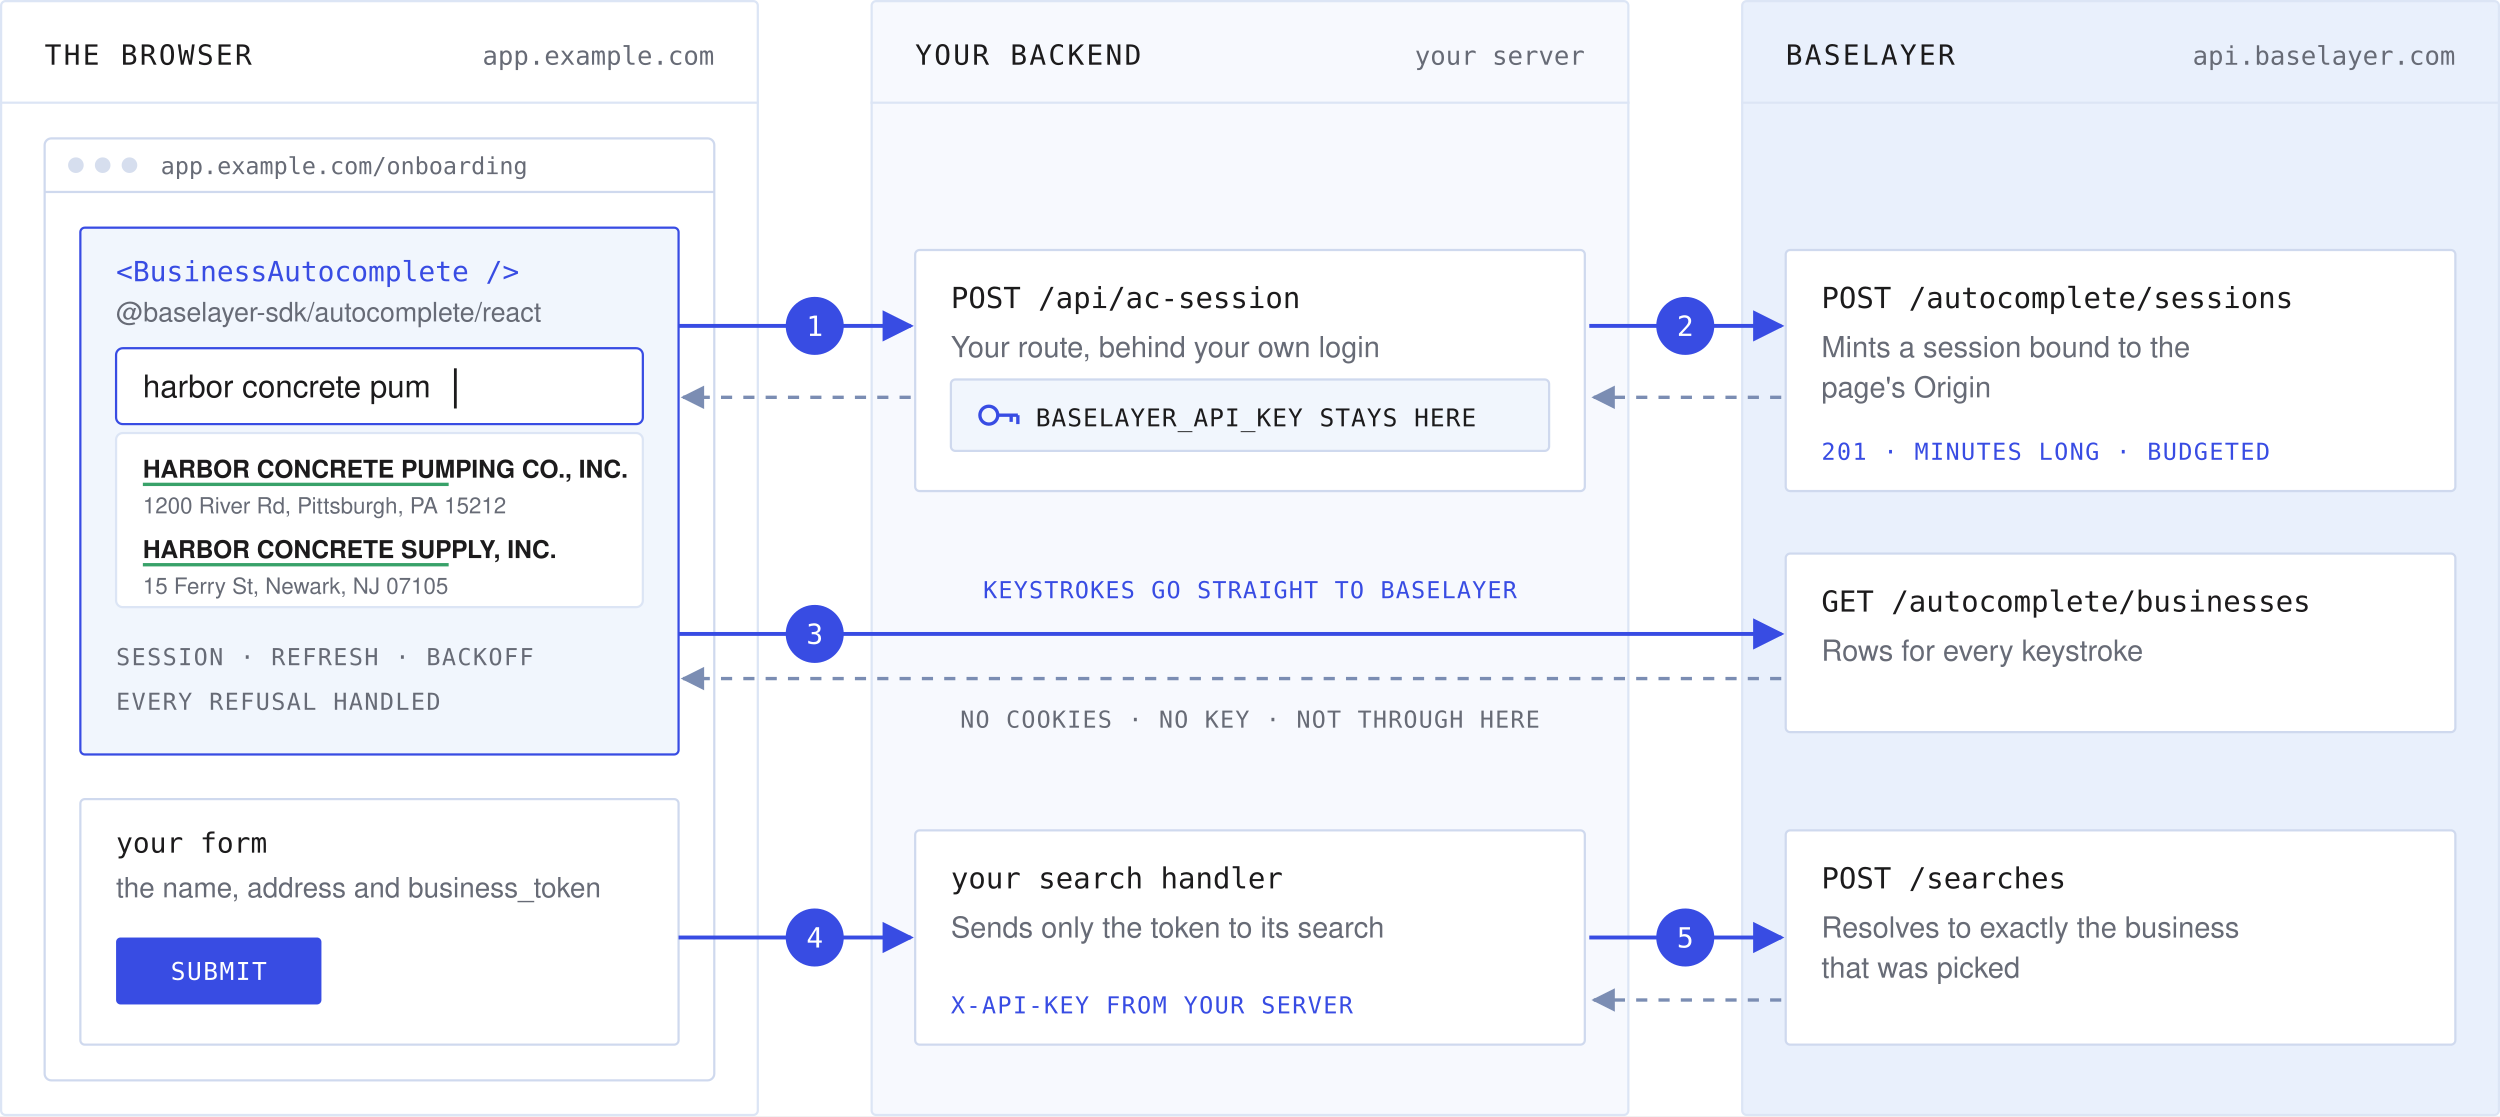
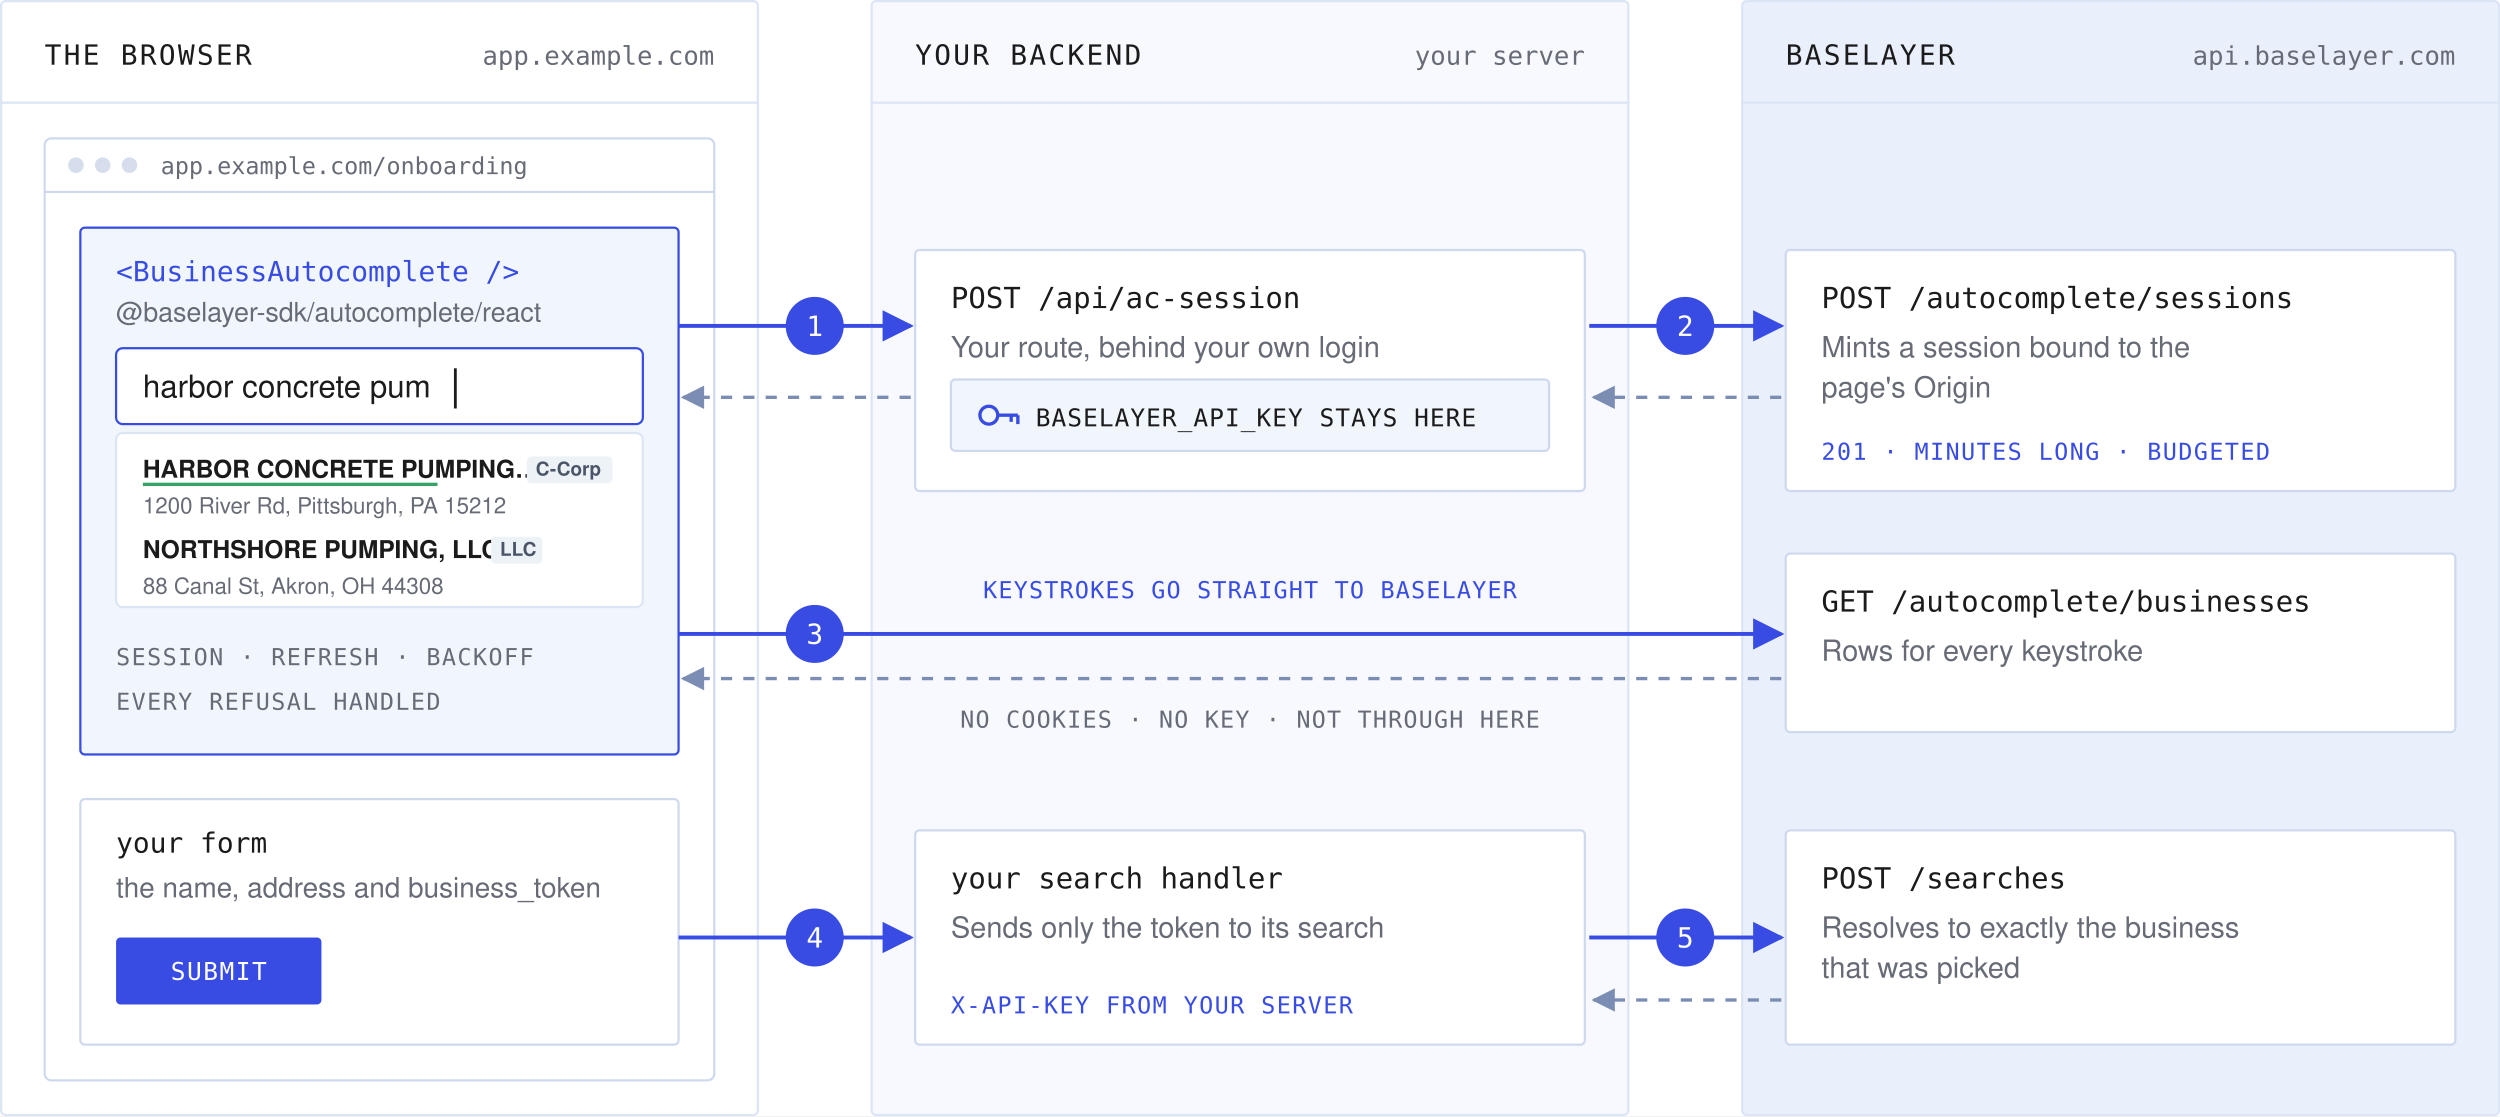
<svg xmlns="http://www.w3.org/2000/svg" width="1120" height="500" viewBox="0 0 1120 500" role="img" aria-labelledby="arch-title arch-desc">
  <rect width="100%" height="100%" fill="#ffffff" />
  <defs>
    <marker id="arch-head" viewBox="0 0 10 10" refX="9" refY="5" markerWidth="8" markerHeight="8" orient="auto-start-reverse">
      <path d="M0 0 L10 5 L0 10 z" fill="#384ce3" />
    </marker>
    <marker id="arch-head-return" viewBox="0 0 10 10" refX="9" refY="5" markerWidth="7" markerHeight="7" orient="auto-start-reverse">
      <path d="M0 0 L10 5 L0 10 z" fill="#7b8db3" />
    </marker>
  </defs>
  <g>
    <rect x="0.5" y="0.5" width="339" height="499" rx="2" fill="#ffffff" stroke="#dce5f5" />
    <line x1="0" y1="46" x2="340" y2="46" stroke="#dce5f5" />
    <text x="20" y="29" font-family="ui-monospace, SFMono-Regular, &quot;SF Mono&quot;, Menlo, Consolas, monospace" font-size="12.5" letter-spacing="0.08em" fill="#1c1b1c">THE BROWSER</text>
    <text x="320" y="29" text-anchor="end" font-family="ui-monospace, SFMono-Regular, &quot;SF Mono&quot;, Menlo, Consolas, monospace" font-size="11.5" fill="#676b76">app.example.com</text>
  </g>
  <g>
    <rect x="390.5" y="0.5" width="339" height="499" rx="2" fill="#f7f9fe" stroke="#dce5f5" />
    <line x1="390" y1="46" x2="730" y2="46" stroke="#dce5f5" />
    <text x="410" y="29" font-family="ui-monospace, SFMono-Regular, &quot;SF Mono&quot;, Menlo, Consolas, monospace" font-size="12.5" letter-spacing="0.08em" fill="#1c1b1c">YOUR BACKEND</text>
    <text x="710" y="29" text-anchor="end" font-family="ui-monospace, SFMono-Regular, &quot;SF Mono&quot;, Menlo, Consolas, monospace" font-size="11.5" fill="#676b76">your server</text>
  </g>
  <g>
    <rect x="780.5" y="0.5" width="339" height="499" rx="2" fill="#e9f0fc" stroke="#dce5f5" />
    <line x1="780" y1="46" x2="1120" y2="46" stroke="#dce5f5" />
    <text x="800" y="29" font-family="ui-monospace, SFMono-Regular, &quot;SF Mono&quot;, Menlo, Consolas, monospace" font-size="12.5" letter-spacing="0.08em" fill="#1c1b1c">BASELAYER</text>
    <text x="1100" y="29" text-anchor="end" font-family="ui-monospace, SFMono-Regular, &quot;SF Mono&quot;, Menlo, Consolas, monospace" font-size="11.5" fill="#676b76">api.baselayer.com</text>
  </g>
  <rect x="20" y="62" width="300" height="422" rx="3" fill="#ffffff" stroke="#cfd9ee" />
  <line x1="20" y1="86" x2="320" y2="86" stroke="#cfd9ee" />
  <circle cx="34" cy="74" r="3.5" fill="#d6deee" />
  <circle cx="46" cy="74" r="3.5" fill="#d6deee" />
  <circle cx="58" cy="74" r="3.5" fill="#d6deee" />
  <text x="72" y="78" font-family="ui-monospace, SFMono-Regular, &quot;SF Mono&quot;, Menlo, Consolas, monospace" font-size="10.5" fill="#676b76">app.example.com/onboarding</text>
  <rect x="36" y="102" width="268" height="236" rx="2" fill="#f1f6fd" stroke="#384ce3" />
  <text x="52" y="126" font-family="ui-monospace, SFMono-Regular, &quot;SF Mono&quot;, Menlo, Consolas, monospace" font-size="12.5" fill="#384ce3">&lt;BusinessAutocomplete /&gt;</text>
  <text x="52" y="144" font-family="-apple-system, BlinkMacSystemFont, &quot;Segoe UI&quot;, Helvetica, Arial, sans-serif" font-size="12" fill="#676b76">@baselayer-sdk/autocomplete/react</text>
  <rect x="52" y="156" width="236" height="34" rx="3" fill="#ffffff" stroke="#384ce3" />
  <text x="64" y="178" font-family="-apple-system, BlinkMacSystemFont, &quot;Segoe UI&quot;, Helvetica, Arial, sans-serif" font-size="14" fill="#1c1b1c">harbor concrete pum</text>
  <line x1="204" y1="165" x2="204" y2="183" stroke="#1c1b1c" stroke-width="1.25" />
  <rect x="52" y="194" width="236" height="78" rx="3" fill="#ffffff" stroke="#dce5f5" />
-   <text x="64" y="214" font-family="-apple-system, BlinkMacSystemFont, &quot;Segoe UI&quot;, Helvetica, Arial, sans-serif" font-size="11" font-weight="600" fill="#1c1b1c">HARBOR CONCRETE PUMPING CO., INC.</text>
-   <line x1="64" y1="217" x2="201" y2="217" stroke="#38a169" stroke-width="1.5" />
+   <text x="64" y="214" font-family="-apple-system, BlinkMacSystemFont, &quot;Segoe UI&quot;, Helvetica, Arial, sans-serif" font-size="11" font-weight="600" fill="#1c1b1c" textLength="166.6" lengthAdjust="spacingAndGlyphs">HARBOR CONCRETE PUMPING…</text>
+   <line x1="64" y1="217" x2="196" y2="217" stroke="#38a169" stroke-width="1.5" />
+   <g>
+     <rect x="236" y="204.5" width="38.4" height="12" rx="2" fill="#edf2f7" />
+     <text x="240" y="213" textLength="30.4" lengthAdjust="spacingAndGlyphs" font-family="-apple-system, BlinkMacSystemFont, &quot;Segoe UI&quot;, Helvetica, Arial, sans-serif" font-size="8.5" font-weight="600" fill="#4a5568">C-Corp</text>
+   </g>
  <text x="64" y="230" font-family="-apple-system, BlinkMacSystemFont, &quot;Segoe UI&quot;, Helvetica, Arial, sans-serif" font-size="10" fill="#676b76">1200 River Rd, Pittsburgh, PA 15212</text>
-   <text x="64" y="250" font-family="-apple-system, BlinkMacSystemFont, &quot;Segoe UI&quot;, Helvetica, Arial, sans-serif" font-size="11" font-weight="600" fill="#1c1b1c">HARBOR CONCRETE SUPPLY, INC.</text>
-   <line x1="64" y1="253" x2="201" y2="253" stroke="#38a169" stroke-width="1.5" />
-   <text x="64" y="266" font-family="-apple-system, BlinkMacSystemFont, &quot;Segoe UI&quot;, Helvetica, Arial, sans-serif" font-size="10" fill="#676b76">15 Ferry St, Newark, NJ 07105</text>
+   <text x="64" y="250" font-family="-apple-system, BlinkMacSystemFont, &quot;Segoe UI&quot;, Helvetica, Arial, sans-serif" font-size="11" font-weight="600" fill="#1c1b1c" textLength="150.9" lengthAdjust="spacingAndGlyphs">NORTHSHORE PUMPING, LLC</text>
+   <g>
+     <rect x="220" y="240.5" width="23" height="12" rx="2" fill="#edf2f7" />
+     <text x="224" y="249" textLength="15" lengthAdjust="spacingAndGlyphs" font-family="-apple-system, BlinkMacSystemFont, &quot;Segoe UI&quot;, Helvetica, Arial, sans-serif" font-size="8.5" font-weight="600" fill="#4a5568">LLC</text>
+   </g>
+   <text x="64" y="266" font-family="-apple-system, BlinkMacSystemFont, &quot;Segoe UI&quot;, Helvetica, Arial, sans-serif" font-size="10" fill="#676b76">88 Canal St, Akron, OH 44308</text>
  <text x="52" y="298" font-family="ui-monospace, SFMono-Regular, &quot;SF Mono&quot;, Menlo, Consolas, monospace" font-size="10.5" letter-spacing="0.06em" fill="#676b76">SESSION · REFRESH · BACKOFF</text>
  <text x="52" y="318" font-family="ui-monospace, SFMono-Regular, &quot;SF Mono&quot;, Menlo, Consolas, monospace" font-size="10.5" letter-spacing="0.06em" fill="#676b76">EVERY REFUSAL HANDLED</text>
  <rect x="36" y="358" width="268" height="110" rx="2" fill="#ffffff" stroke="#cfd9ee" />
  <text x="52" y="382" font-family="ui-monospace, SFMono-Regular, &quot;SF Mono&quot;, Menlo, Consolas, monospace" font-size="12.5" fill="#1c1b1c">your form</text>
  <text x="52" y="402" font-family="-apple-system, BlinkMacSystemFont, &quot;Segoe UI&quot;, Helvetica, Arial, sans-serif" font-size="12.5" fill="#676b76">the name, address and business_token</text>
  <rect x="52" y="420" width="92" height="30" rx="2" fill="#384ce3" />
  <text x="98" y="439" text-anchor="middle" font-family="ui-monospace, SFMono-Regular, &quot;SF Mono&quot;, Menlo, Consolas, monospace" font-size="11" letter-spacing="0.06em" fill="#ffffff">SUBMIT</text>
  <g>
    <rect x="410" y="112" width="300" height="108" rx="2" fill="#ffffff" stroke="#cfd9ee" />
    <text x="426" y="138" font-family="ui-monospace, SFMono-Regular, &quot;SF Mono&quot;, Menlo, Consolas, monospace" font-size="13" fill="#1c1b1c">POST /api/ac-session</text>
    <text x="426" y="160" font-family="-apple-system, BlinkMacSystemFont, &quot;Segoe UI&quot;, Helvetica, Arial, sans-serif" font-size="13" fill="#676b76">Your route, behind your own login</text>
  </g>
  <rect x="426" y="170" width="268" height="32" rx="2" fill="#f1f6fd" stroke="#cfd9ee" />
  <g transform="translate(438 178)" stroke="#384ce3" stroke-width="1.5" fill="none">
    <circle cx="5" cy="8" r="4" />
    <path d="M9 8 H18 M15 8 V11 M18 8 V12" />
  </g>
  <text x="464" y="191" font-family="ui-monospace, SFMono-Regular, &quot;SF Mono&quot;, Menlo, Consolas, monospace" font-size="11" letter-spacing="0.04em" fill="#1c1b1c">BASELAYER_API_KEY STAYS HERE</text>
  <text x="560" y="268" text-anchor="middle" font-family="ui-monospace, SFMono-Regular, &quot;SF Mono&quot;, Menlo, Consolas, monospace" font-size="10.5" letter-spacing="0.05em" fill="#384ce3">KEYSTROKES GO STRAIGHT TO BASELAYER</text>
  <text x="560" y="326" text-anchor="middle" font-family="ui-monospace, SFMono-Regular, &quot;SF Mono&quot;, Menlo, Consolas, monospace" font-size="10.5" letter-spacing="0.05em" fill="#676b76">NO COOKIES · NO KEY · NOT THROUGH HERE</text>
  <g>
    <rect x="410" y="372" width="300" height="96" rx="2" fill="#ffffff" stroke="#cfd9ee" />
    <text x="426" y="398" font-family="ui-monospace, SFMono-Regular, &quot;SF Mono&quot;, Menlo, Consolas, monospace" font-size="13" fill="#1c1b1c">your search handler</text>
    <text x="426" y="420" font-family="-apple-system, BlinkMacSystemFont, &quot;Segoe UI&quot;, Helvetica, Arial, sans-serif" font-size="13" fill="#676b76">Sends only the token to its search</text>
    <text x="426" y="454" font-family="ui-monospace, SFMono-Regular, &quot;SF Mono&quot;, Menlo, Consolas, monospace" font-size="10.5" letter-spacing="0.06em" fill="#384ce3">X-API-KEY FROM YOUR SERVER</text>
  </g>
  <g>
    <rect x="800" y="112" width="300" height="108" rx="2" fill="#ffffff" stroke="#cfd9ee" />
    <text x="816" y="138" font-family="ui-monospace, SFMono-Regular, &quot;SF Mono&quot;, Menlo, Consolas, monospace" font-size="13" fill="#1c1b1c">POST /autocomplete/sessions</text>
    <text x="816" y="160" font-family="-apple-system, BlinkMacSystemFont, &quot;Segoe UI&quot;, Helvetica, Arial, sans-serif" font-size="13" fill="#676b76">Mints a session bound to the</text>
    <text x="816" y="178" font-family="-apple-system, BlinkMacSystemFont, &quot;Segoe UI&quot;, Helvetica, Arial, sans-serif" font-size="13" fill="#676b76">page's Origin</text>
    <text x="816" y="206" font-family="ui-monospace, SFMono-Regular, &quot;SF Mono&quot;, Menlo, Consolas, monospace" font-size="10.5" letter-spacing="0.06em" fill="#384ce3">201 · MINUTES LONG · BUDGETED</text>
  </g>
  <g>
    <rect x="800" y="248" width="300" height="80" rx="2" fill="#ffffff" stroke="#cfd9ee" />
    <text x="816" y="274" font-family="ui-monospace, SFMono-Regular, &quot;SF Mono&quot;, Menlo, Consolas, monospace" font-size="13" fill="#1c1b1c">GET /autocomplete/businesses</text>
    <text x="816" y="296" font-family="-apple-system, BlinkMacSystemFont, &quot;Segoe UI&quot;, Helvetica, Arial, sans-serif" font-size="13" fill="#676b76">Rows for every keystroke</text>
  </g>
  <g>
    <rect x="800" y="372" width="300" height="96" rx="2" fill="#ffffff" stroke="#cfd9ee" />
    <text x="816" y="398" font-family="ui-monospace, SFMono-Regular, &quot;SF Mono&quot;, Menlo, Consolas, monospace" font-size="13" fill="#1c1b1c">POST /searches</text>
    <text x="816" y="420" font-family="-apple-system, BlinkMacSystemFont, &quot;Segoe UI&quot;, Helvetica, Arial, sans-serif" font-size="13" fill="#676b76">Resolves to exactly the business</text>
    <text x="816" y="438" font-family="-apple-system, BlinkMacSystemFont, &quot;Segoe UI&quot;, Helvetica, Arial, sans-serif" font-size="13" fill="#676b76">that was picked</text>
  </g>
  <line x1="304" y1="146" x2="408" y2="146" stroke="#384ce3" stroke-width="1.75" marker-end="url(#arch-head)" />
  <line x1="408" y1="178" x2="306" y2="178" stroke="#7b8db3" stroke-width="1.5" stroke-dasharray="5 5" marker-end="url(#arch-head-return)" />
  <g>
    <circle cx="365" cy="146" r="13" fill="#384ce3" />
    <text x="365" y="150.5" text-anchor="middle" font-family="ui-monospace, SFMono-Regular, &quot;SF Mono&quot;, Menlo, Consolas, monospace" font-size="12.5" fill="#ffffff">1</text>
  </g>
  <line x1="712" y1="146" x2="798" y2="146" stroke="#384ce3" stroke-width="1.75" marker-end="url(#arch-head)" />
  <line x1="798" y1="178" x2="714" y2="178" stroke="#7b8db3" stroke-width="1.5" stroke-dasharray="5 5" marker-end="url(#arch-head-return)" />
  <g>
    <circle cx="755" cy="146" r="13" fill="#384ce3" />
    <text x="755" y="150.5" text-anchor="middle" font-family="ui-monospace, SFMono-Regular, &quot;SF Mono&quot;, Menlo, Consolas, monospace" font-size="12.5" fill="#ffffff">2</text>
  </g>
  <line x1="304" y1="284" x2="798" y2="284" stroke="#384ce3" stroke-width="1.75" marker-end="url(#arch-head)" />
  <line x1="798" y1="304" x2="306" y2="304" stroke="#7b8db3" stroke-width="1.5" stroke-dasharray="5 5" marker-end="url(#arch-head-return)" />
  <g>
    <circle cx="365" cy="284" r="13" fill="#384ce3" />
    <text x="365" y="288.5" text-anchor="middle" font-family="ui-monospace, SFMono-Regular, &quot;SF Mono&quot;, Menlo, Consolas, monospace" font-size="12.5" fill="#ffffff">3</text>
  </g>
  <line x1="304" y1="420" x2="408" y2="420" stroke="#384ce3" stroke-width="1.75" marker-end="url(#arch-head)" />
  <g>
    <circle cx="365" cy="420" r="13" fill="#384ce3" />
    <text x="365" y="424.5" text-anchor="middle" font-family="ui-monospace, SFMono-Regular, &quot;SF Mono&quot;, Menlo, Consolas, monospace" font-size="12.5" fill="#ffffff">4</text>
  </g>
  <line x1="712" y1="420" x2="798" y2="420" stroke="#384ce3" stroke-width="1.75" marker-end="url(#arch-head)" />
  <line x1="798" y1="448" x2="714" y2="448" stroke="#7b8db3" stroke-width="1.5" stroke-dasharray="5 5" marker-end="url(#arch-head-return)" />
  <g>
    <circle cx="755" cy="420" r="13" fill="#384ce3" />
    <text x="755" y="424.5" text-anchor="middle" font-family="ui-monospace, SFMono-Regular, &quot;SF Mono&quot;, Menlo, Consolas, monospace" font-size="12.5" fill="#ffffff">5</text>
  </g>
</svg>
